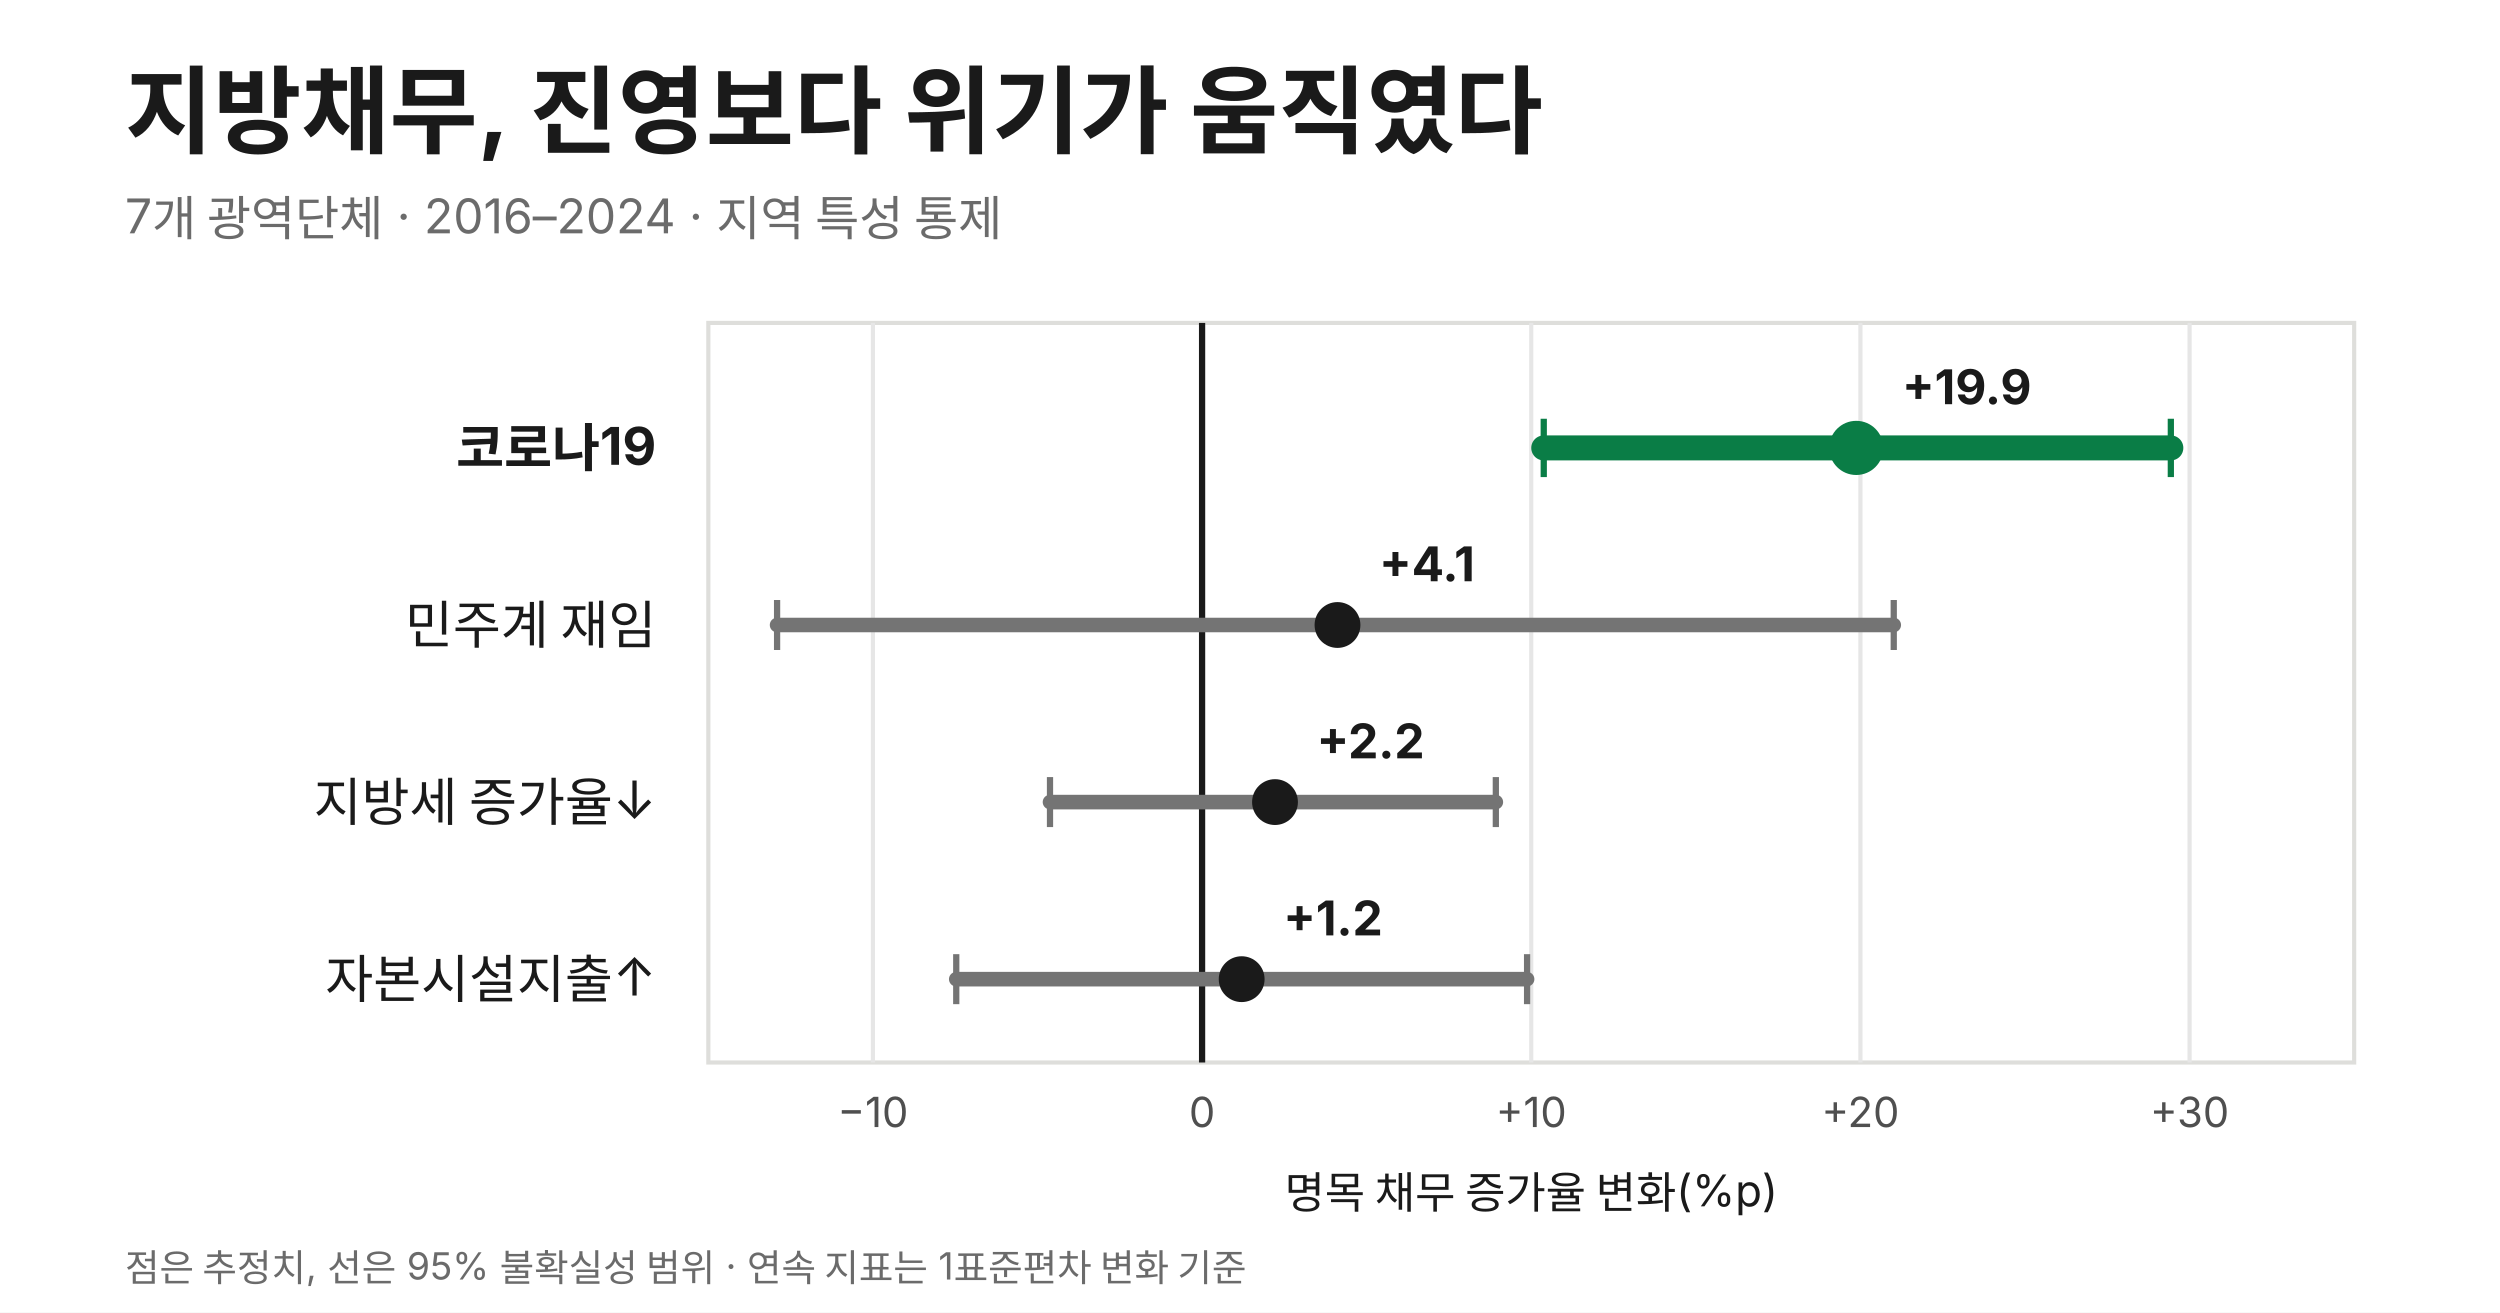
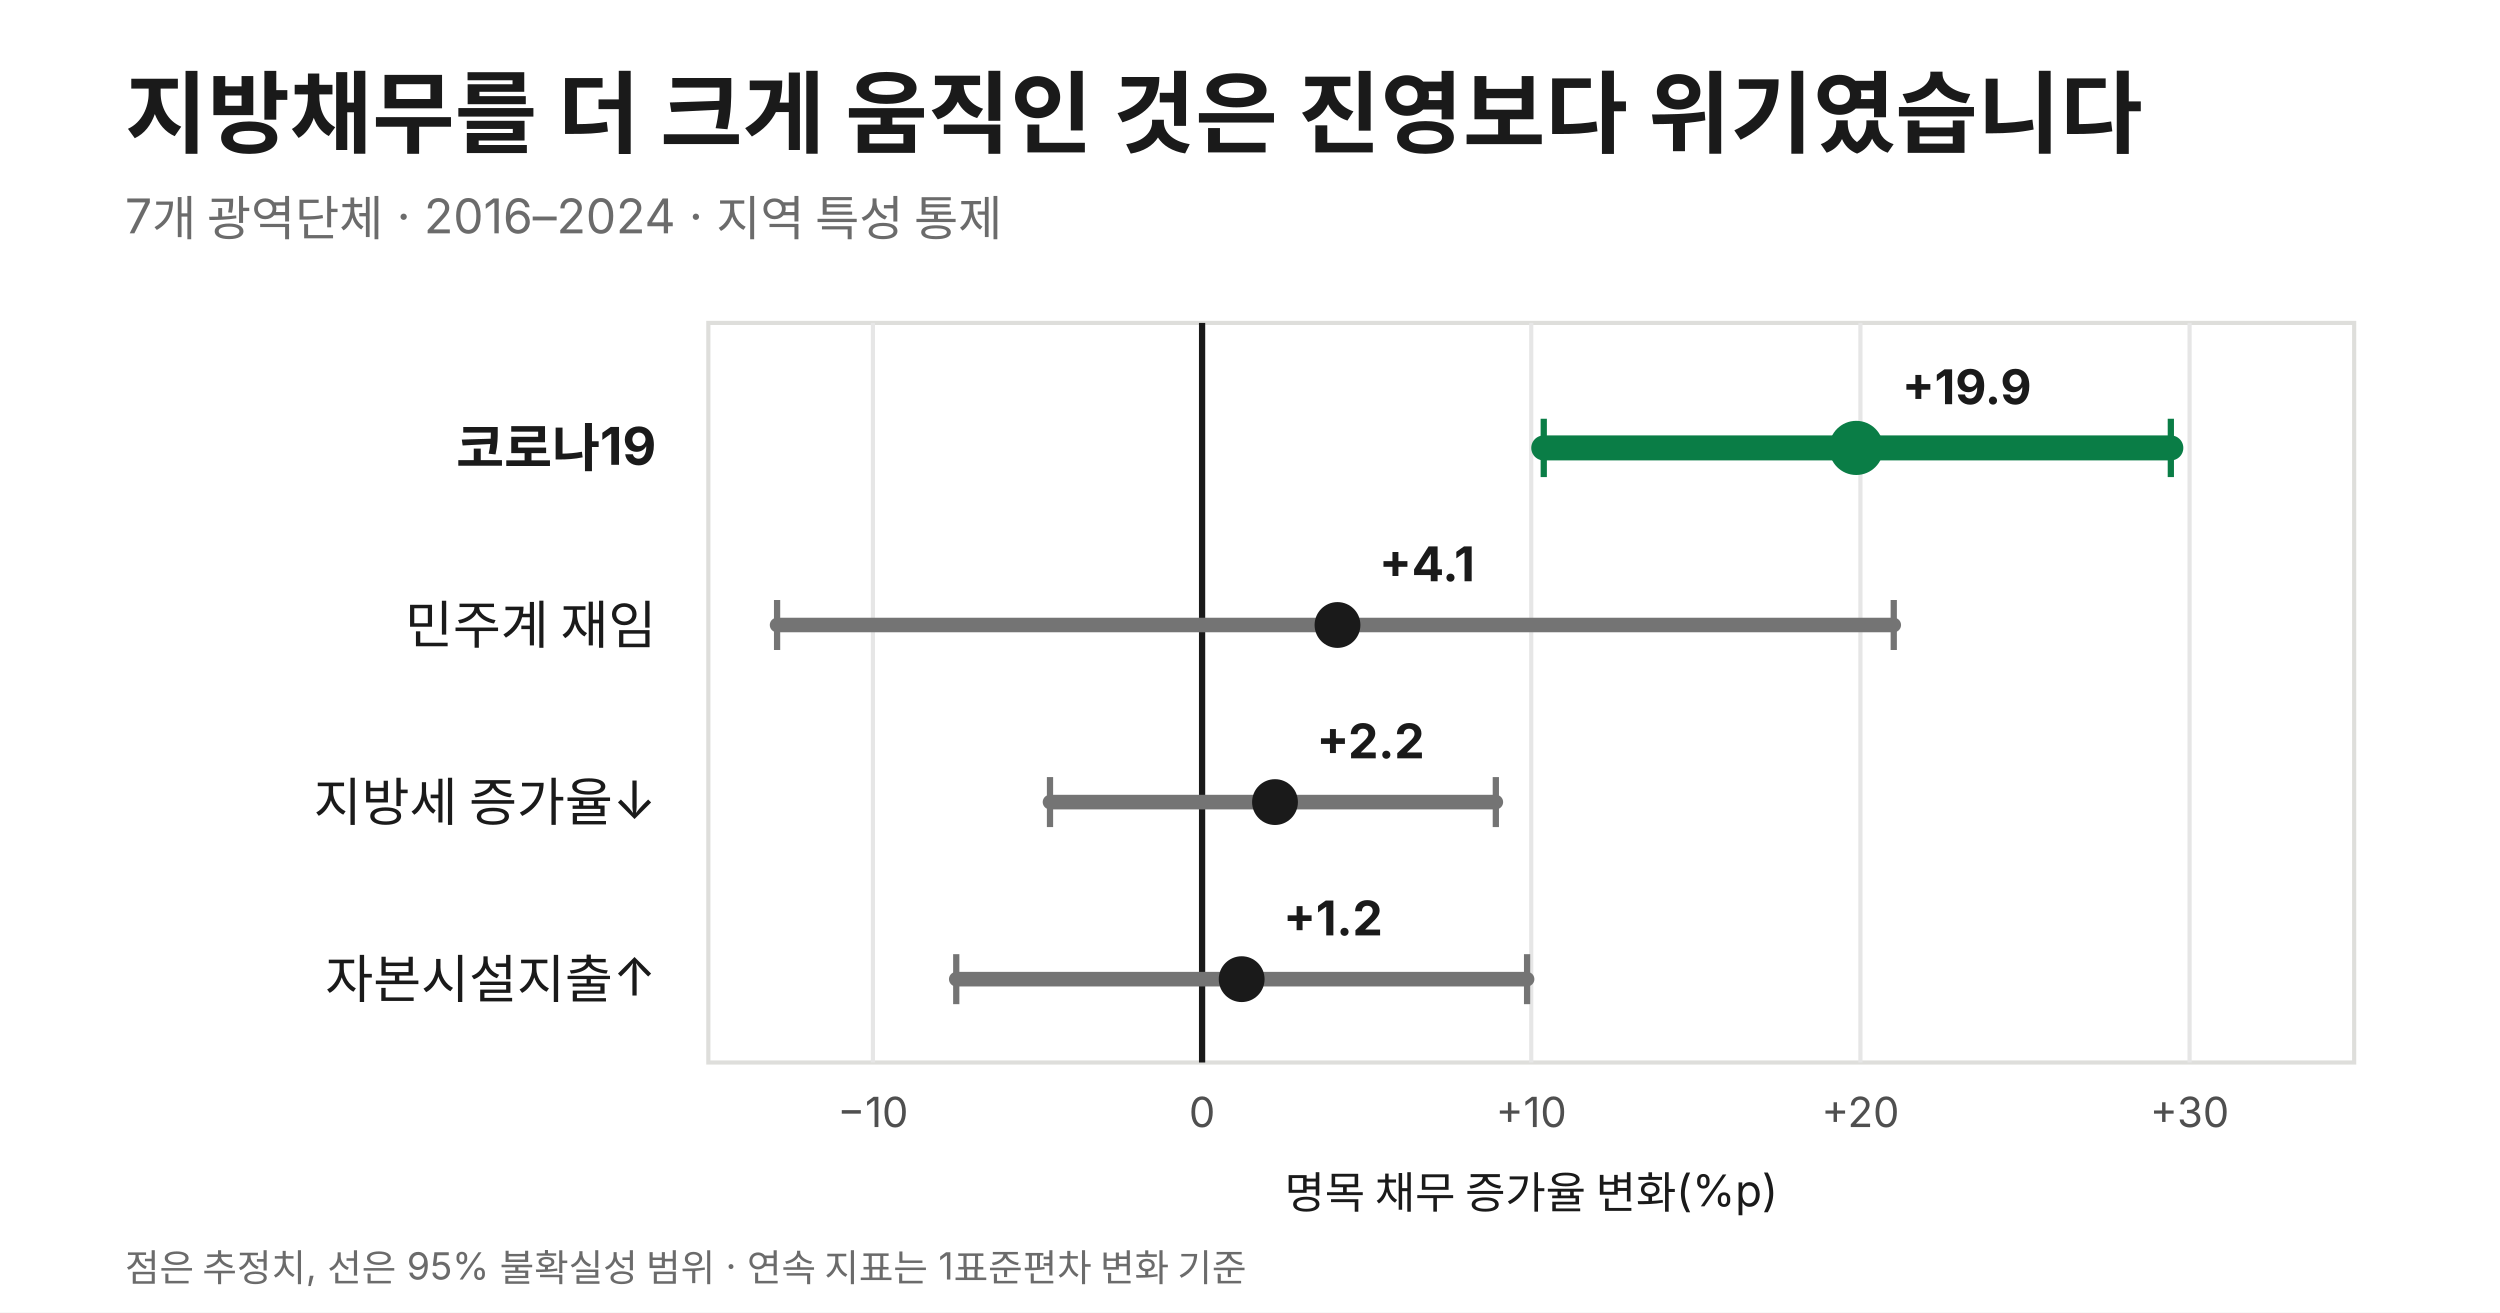
<svg xmlns="http://www.w3.org/2000/svg" viewBox="0 0 1200 630" role="img" aria-labelledby="title desc">
  <rect width="1200" height="630" fill="#fff" />
  <g font-family="-apple-system, BlinkMacSystemFont, Apple SD Gothic Neo, Pretendard, Malgun Gothic, sans-serif" fill="#1a1a1a">
-     <text x="60" y="70" font-size="46" font-weight="700">지방채무, 진영보다 위기가 움직였다</text>
+     <text x="60" y="70" font-size="43" font-weight="700">지방채무를 더 크게 움직인 것은 진영보다 위기였습니다</text>
    <text x="60" y="112" font-size="23" fill="#6b6b6b">7개 광역단체 · 2016–2024 · 지역 특성 통제</text>
    <rect x="340" y="155" width="790" height="355" fill="none" stroke="#dededb" stroke-width="2" />
    <g stroke="#e6e6e6" stroke-width="2">
      <line x1="419" y1="155" x2="419" y2="510" />
      <line x1="735" y1="155" x2="735" y2="510" />
      <line x1="893" y1="155" x2="893" y2="510" />
      <line x1="1051" y1="155" x2="1051" y2="510" />
    </g>
    <line x1="577" y1="155" x2="577" y2="510" stroke="#1a1a1a" stroke-width="3" />
    <g font-size="25">
      <text x="315" y="224" text-anchor="end" font-weight="700">코로나19</text>
      <text x="315" y="309" text-anchor="end">민주계 재임</text>
      <text x="315" y="394" text-anchor="end">지방세 증가율↓</text>
      <text x="315" y="479" text-anchor="end">자본시설지출↑</text>
    </g>
    <g fill="none" stroke-linecap="round">
      <line x1="741" y1="215" x2="1042" y2="215" stroke="#0a7d46" stroke-width="12" />
      <line x1="373" y1="300" x2="909" y2="300" stroke="#747474" stroke-width="7" />
      <line x1="504" y1="385" x2="718" y2="385" stroke="#747474" stroke-width="7" />
      <line x1="459" y1="470" x2="733" y2="470" stroke="#747474" stroke-width="7" />
    </g>
    <g stroke-width="3">
      <g stroke="#0a7d46">
        <line x1="741" y1="201" x2="741" y2="229" />
        <line x1="1042" y1="201" x2="1042" y2="229" />
      </g>
      <g stroke="#747474">
        <line x1="373" y1="288" x2="373" y2="312" />
        <line x1="909" y1="288" x2="909" y2="312" />
        <line x1="504" y1="373" x2="504" y2="397" />
        <line x1="718" y1="373" x2="718" y2="397" />
        <line x1="459" y1="458" x2="459" y2="482" />
        <line x1="733" y1="458" x2="733" y2="482" />
      </g>
    </g>
    <circle cx="891" cy="215" r="13" fill="#0a7d46" />
    <circle cx="642" cy="300" r="11" fill="#1a1a1a" />
    <circle cx="612" cy="385" r="11" fill="#1a1a1a" />
    <circle cx="596" cy="470" r="11" fill="#1a1a1a" />
    <g font-size="23" font-weight="700">
      <text x="913" y="194">+19.9</text>
      <text x="662" y="279">+4.1</text>
      <text x="632" y="364">+2.2</text>
      <text x="616" y="449">+1.2</text>
    </g>
    <g font-size="20" fill="#4f4f4f" text-anchor="middle">
      <text x="419" y="541">−10</text>
      <text x="577" y="541">0</text>
      <text x="735" y="541">+10</text>
      <text x="893" y="541">+20</text>
      <text x="1051" y="541">+30</text>
    </g>
    <text x="735" y="580" font-size="21" text-anchor="middle">명목 채무 증가율 변화(%p)</text>
    <text x="60" y="615" font-size="18" fill="#6b6b6b">점은 추정치, 선은 95% 불확실성 범위 · 연속 지표는 1표준편차 변화 기준</text>
  </g>
</svg>
